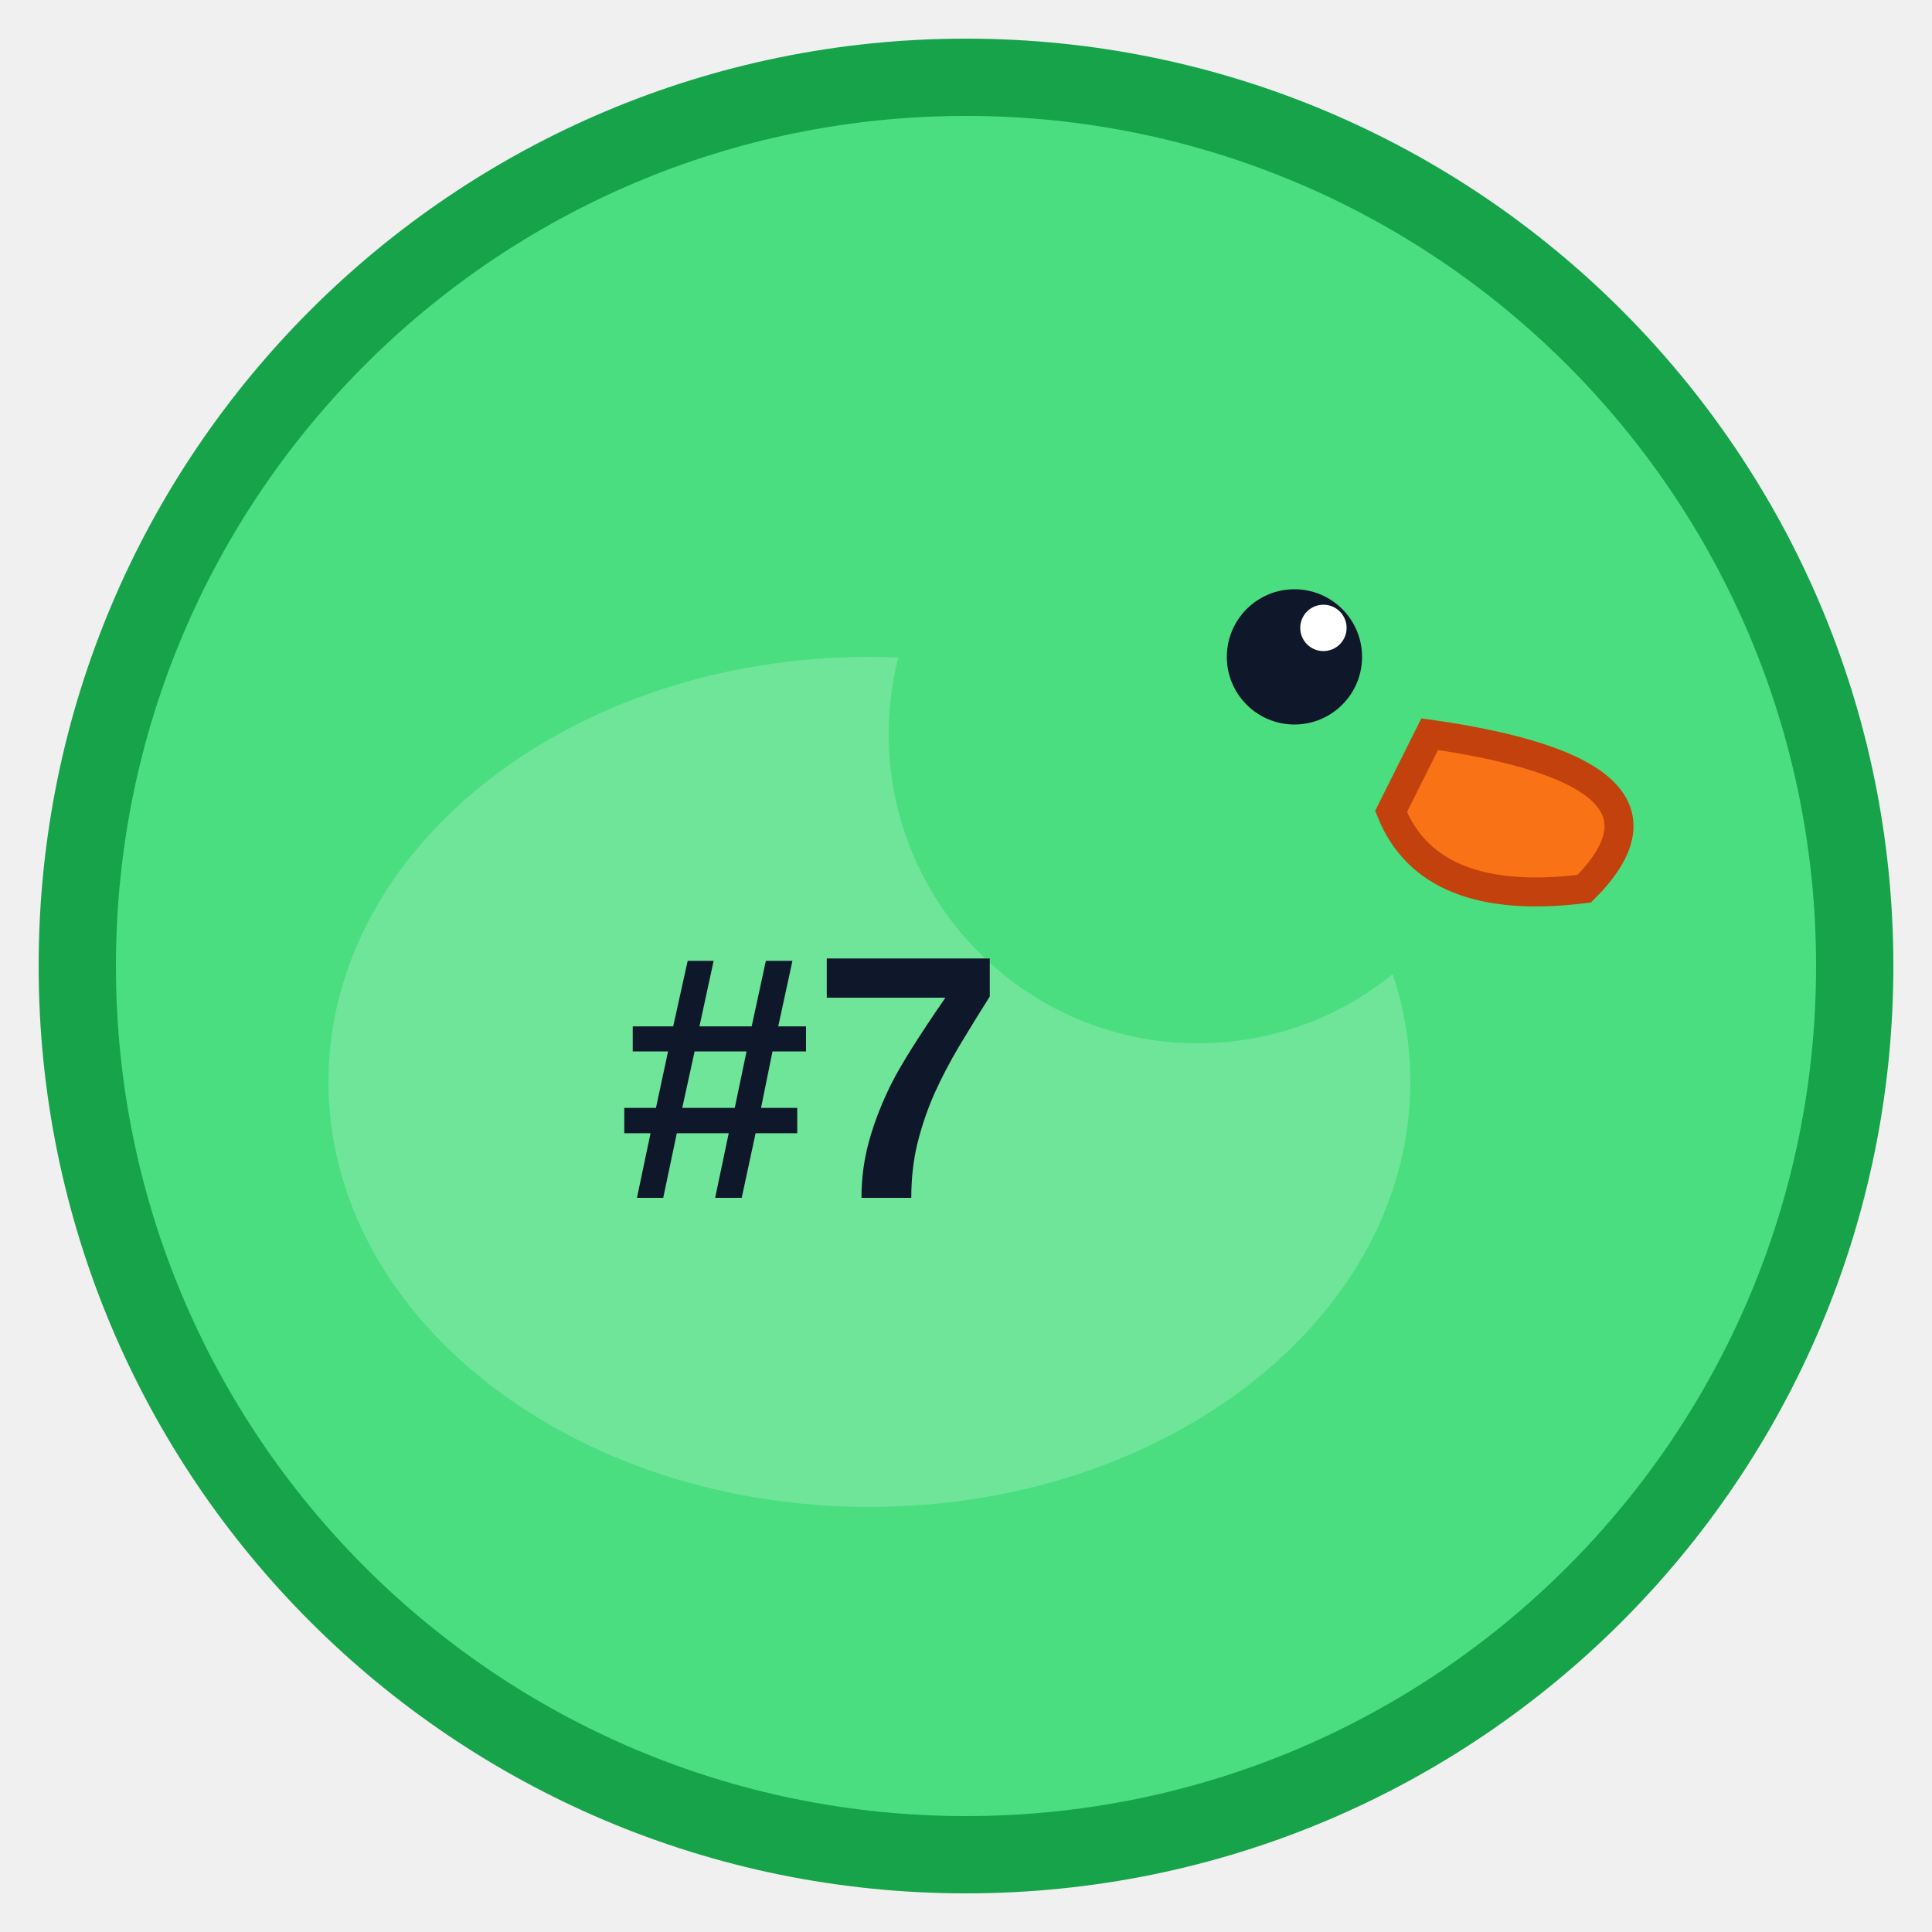
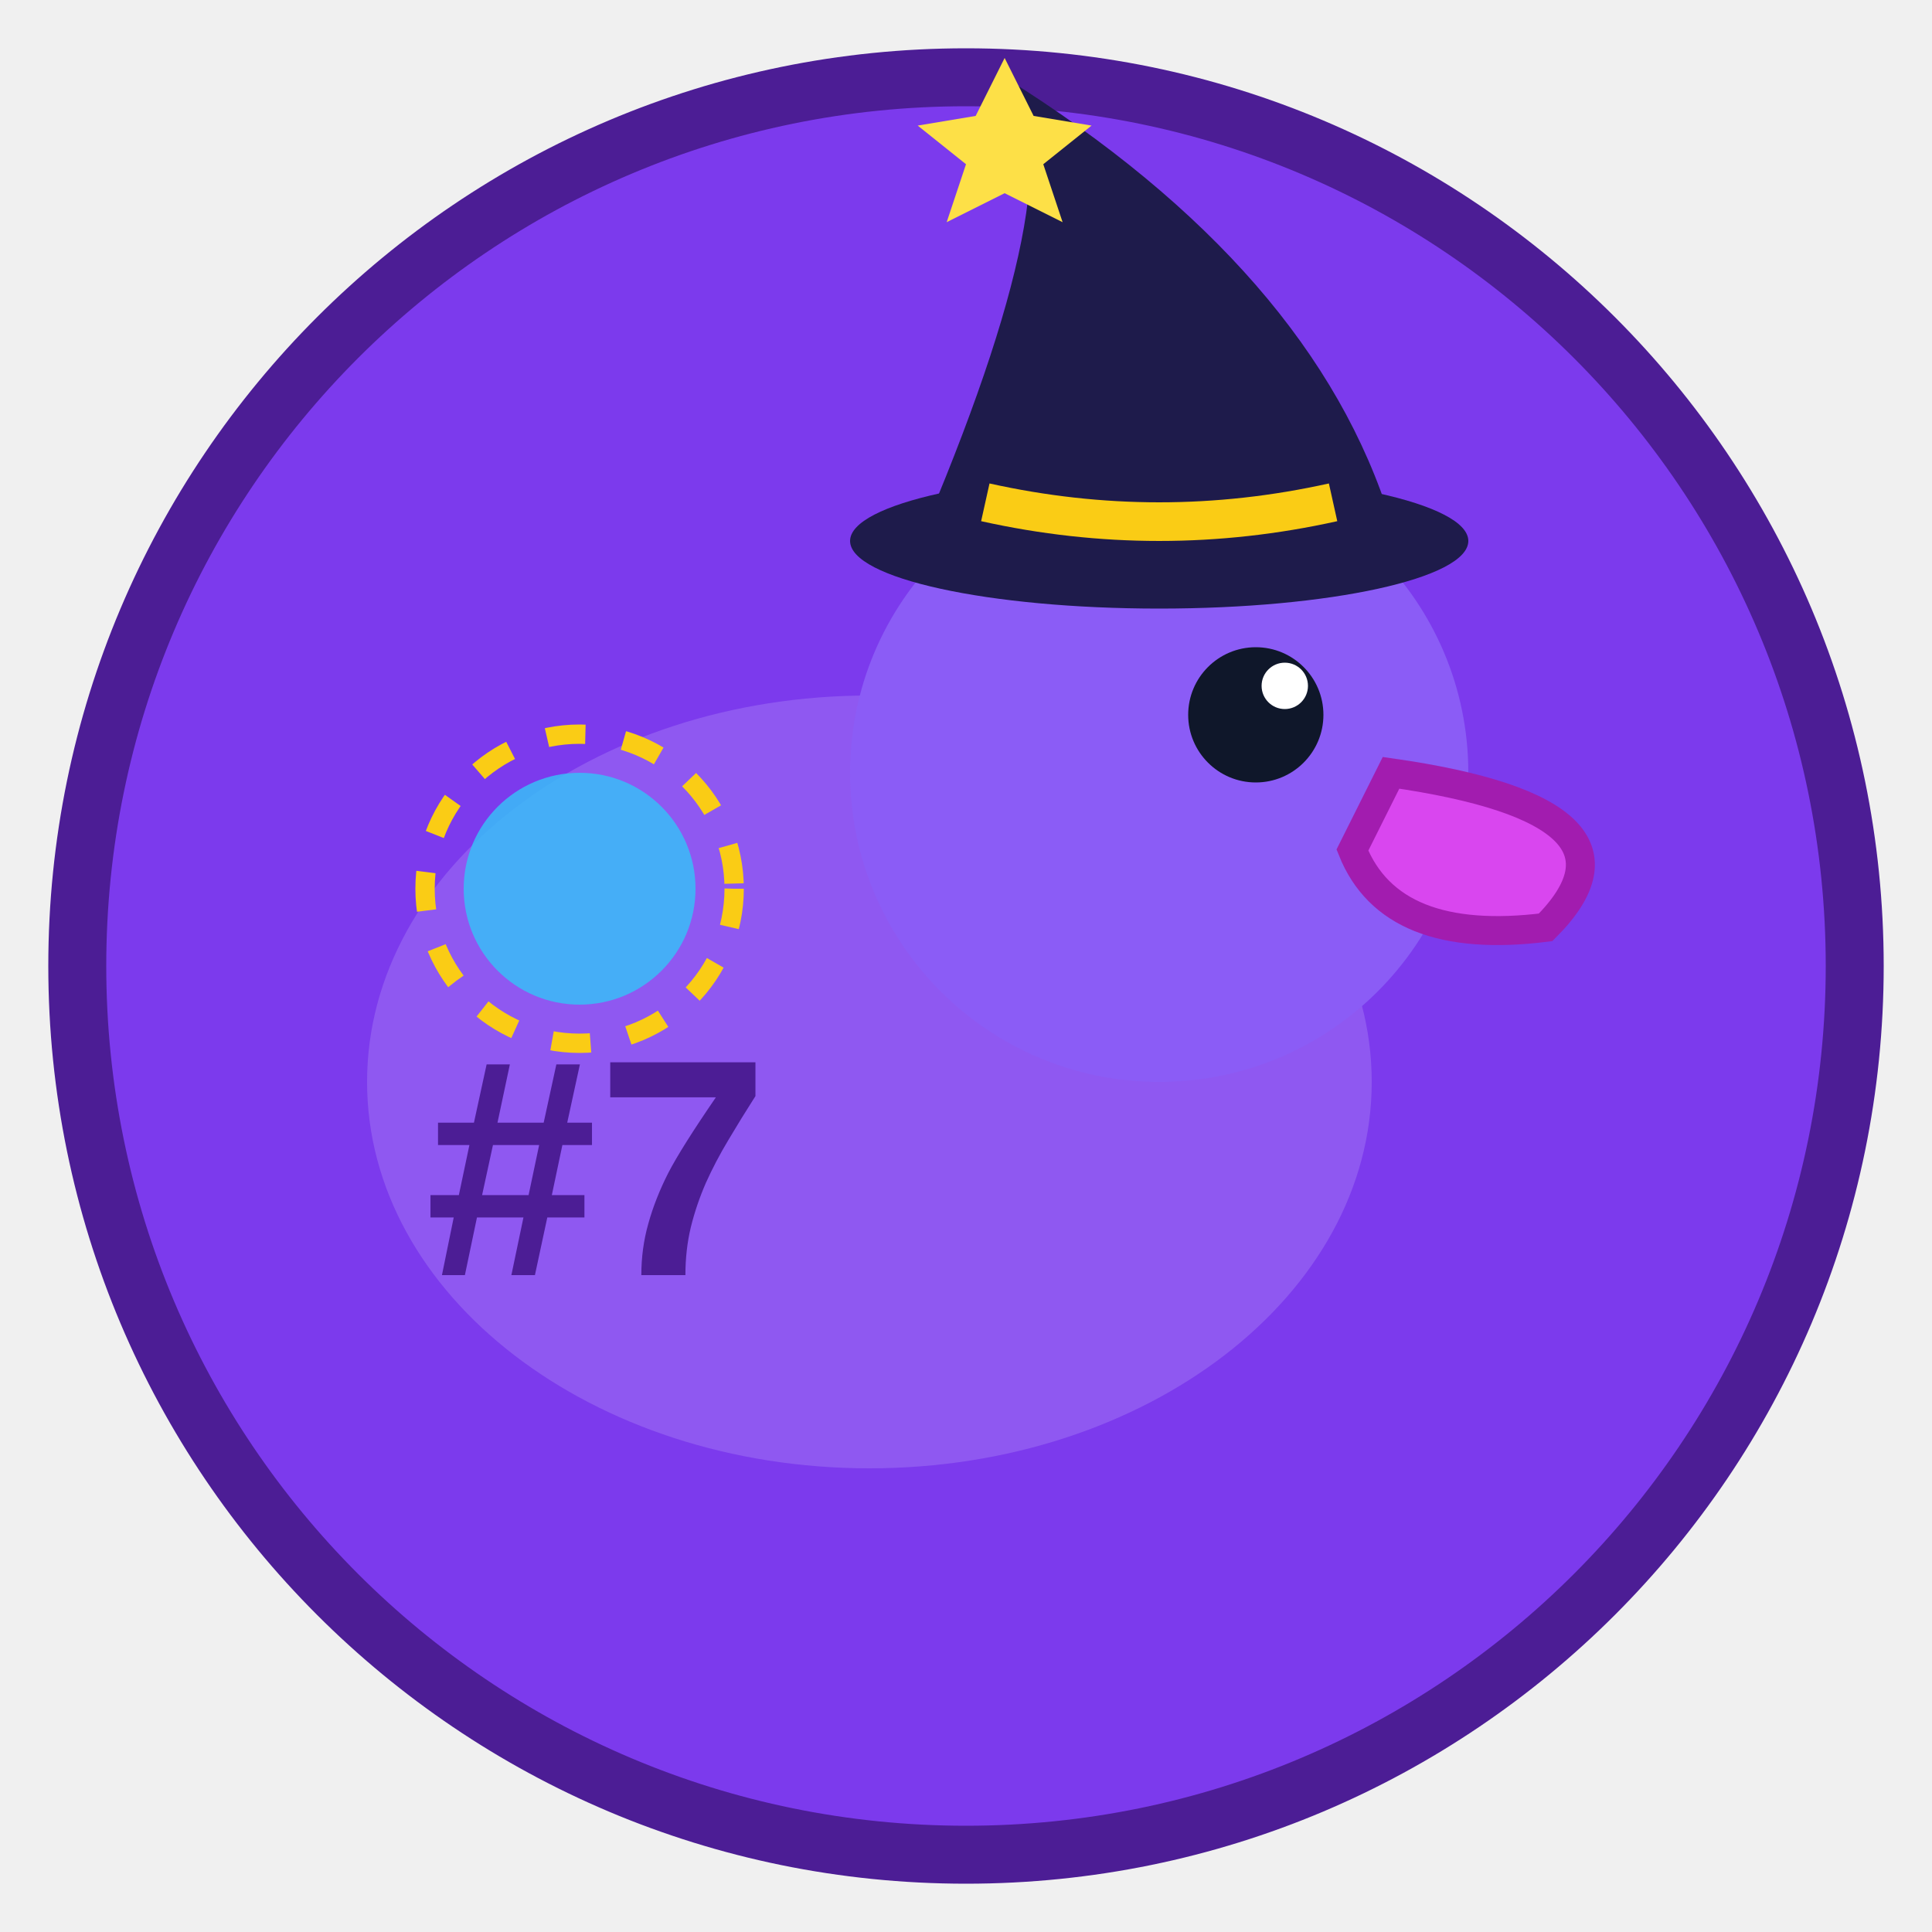
<svg xmlns="http://www.w3.org/2000/svg" viewBox="0 0 100 100" width="100" height="100">
-   <circle cx="50" cy="50" r="46" fill="#4ADE80" stroke="#16A34A" stroke-width="4" />
-   <ellipse cx="45" cy="56" rx="28" ry="22" fill="#FFFFFF" fill-opacity="0.2" />
-   <circle cx="62" cy="38" r="16" fill="#4ADE80" />
-   <circle cx="67" cy="34" r="3.5" fill="#0F172A" />
-   <circle cx="68.5" cy="32.5" r="1.2" fill="#FFFFFF" />
-   <path d="M74,38 Q88,40 82,46 Q74,47 72,42 Z" fill="#F97316" stroke="#C2410C" stroke-width="1.5" />
-   <text x="32" y="62" font-family="Arial, sans-serif" font-size="18" font-weight="bold" fill="#0F172A">#7</text>
+   <circle cx="50" cy="50" r="46" fill="#7C3AED" stroke="#4C1D95" stroke-width="3" />
+   <ellipse cx="45" cy="56" rx="26" ry="20" fill="#DDD6FE" fill-opacity="0.2" />
+   <circle cx="30" cy="46" r="6" fill="#38BDF8" opacity="0.85" />
+   <circle cx="30" cy="46" r="8" fill="none" stroke="#FACC15" stroke-width="1" stroke-dasharray="2,2" />
+   <circle cx="60" cy="40" r="16" fill="#8B5CF6" />
+   <circle cx="65" cy="37" r="3.5" fill="#0F172A" />
+   <circle cx="66.5" cy="35.5" r="1.2" fill="#FFFFFF" />
+   <path d="M72,40 Q86,42 80,48 Q72,49 70,44 Z" fill="#D946EF" stroke="#A21CAF" stroke-width="1.5" />
+   <ellipse cx="60" cy="28" rx="16" ry="3.5" fill="#1E1B4B" />
+   <path d="M48,27 Q56,8 52,4 Q68,14 72,27 Z" fill="#1E1B4B" />
+   <polygon points="52,3 53.5,6 56.5,6.5 54,8.5 55,11.5 52,10 49,11.5 50,8.5 47.5,6.5 50.5,6" fill="#FDE047" />
+   <path d="M51,26 Q60,28 69,26" fill="none" stroke="#FACC15" stroke-width="2" />
+   <text x="22" y="66" font-family="'Plus Jakarta Sans', Arial, sans-serif" font-size="16" font-weight="900" fill="#4C1D95">#7</text>
</svg>
